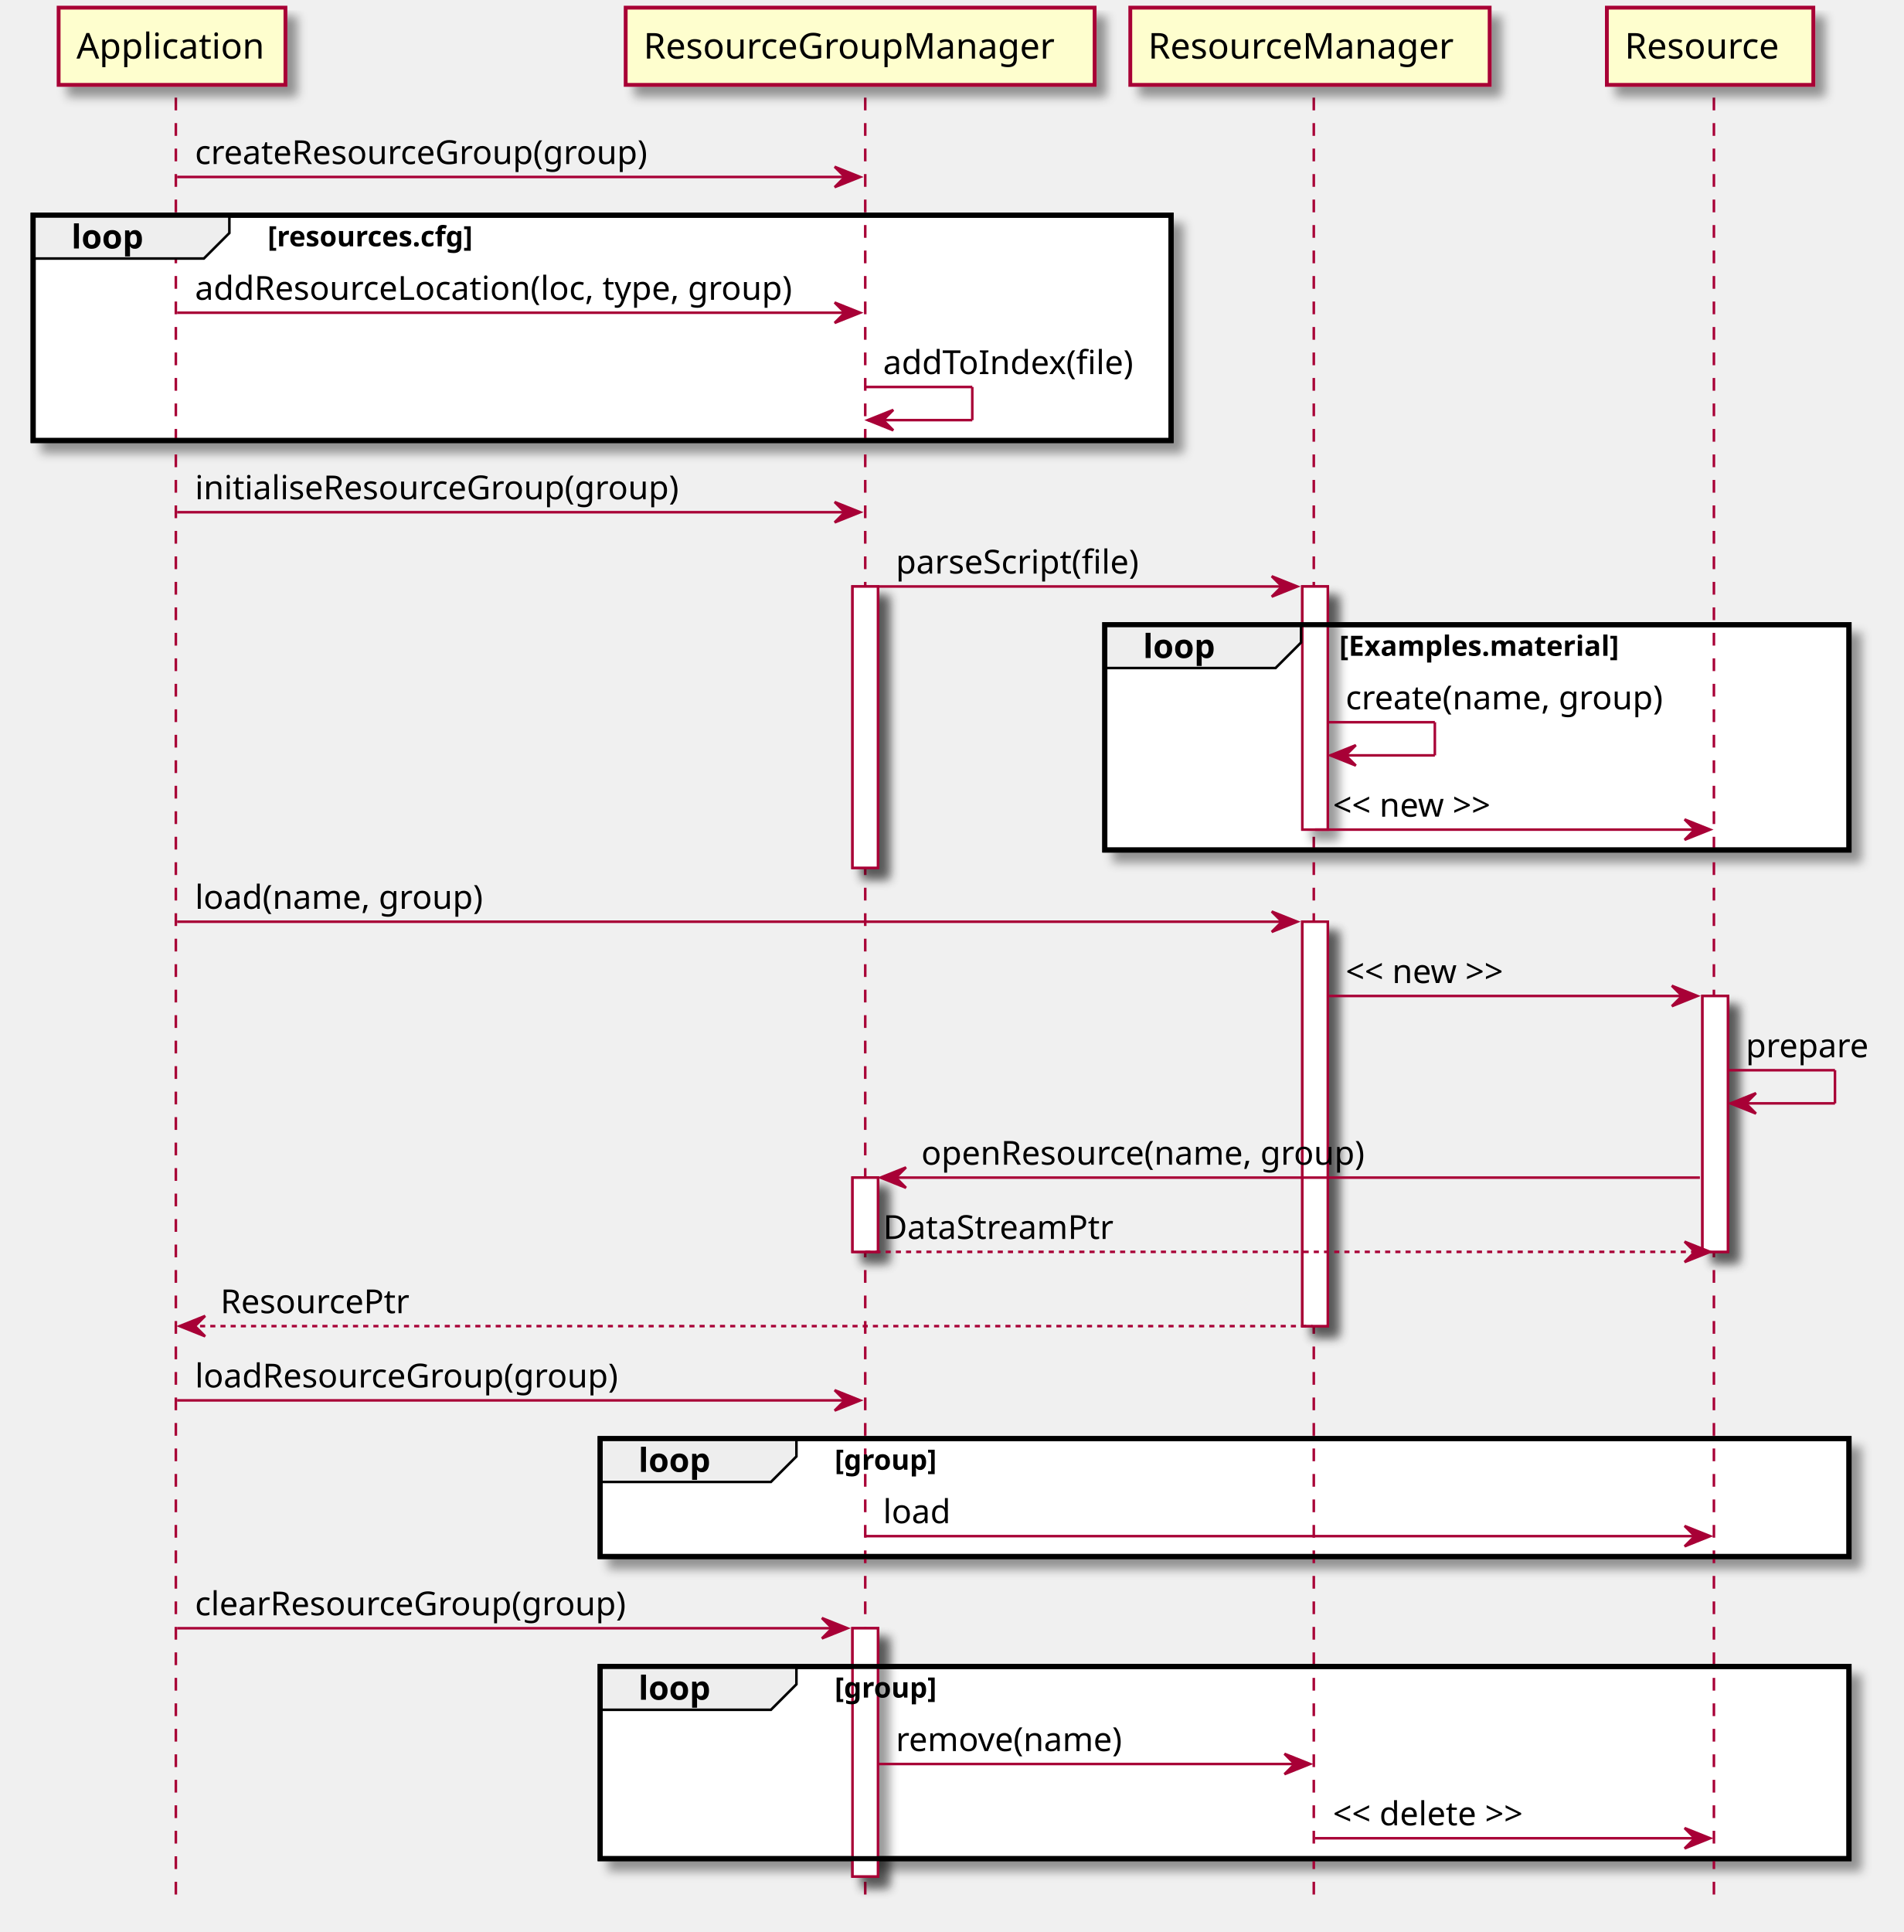
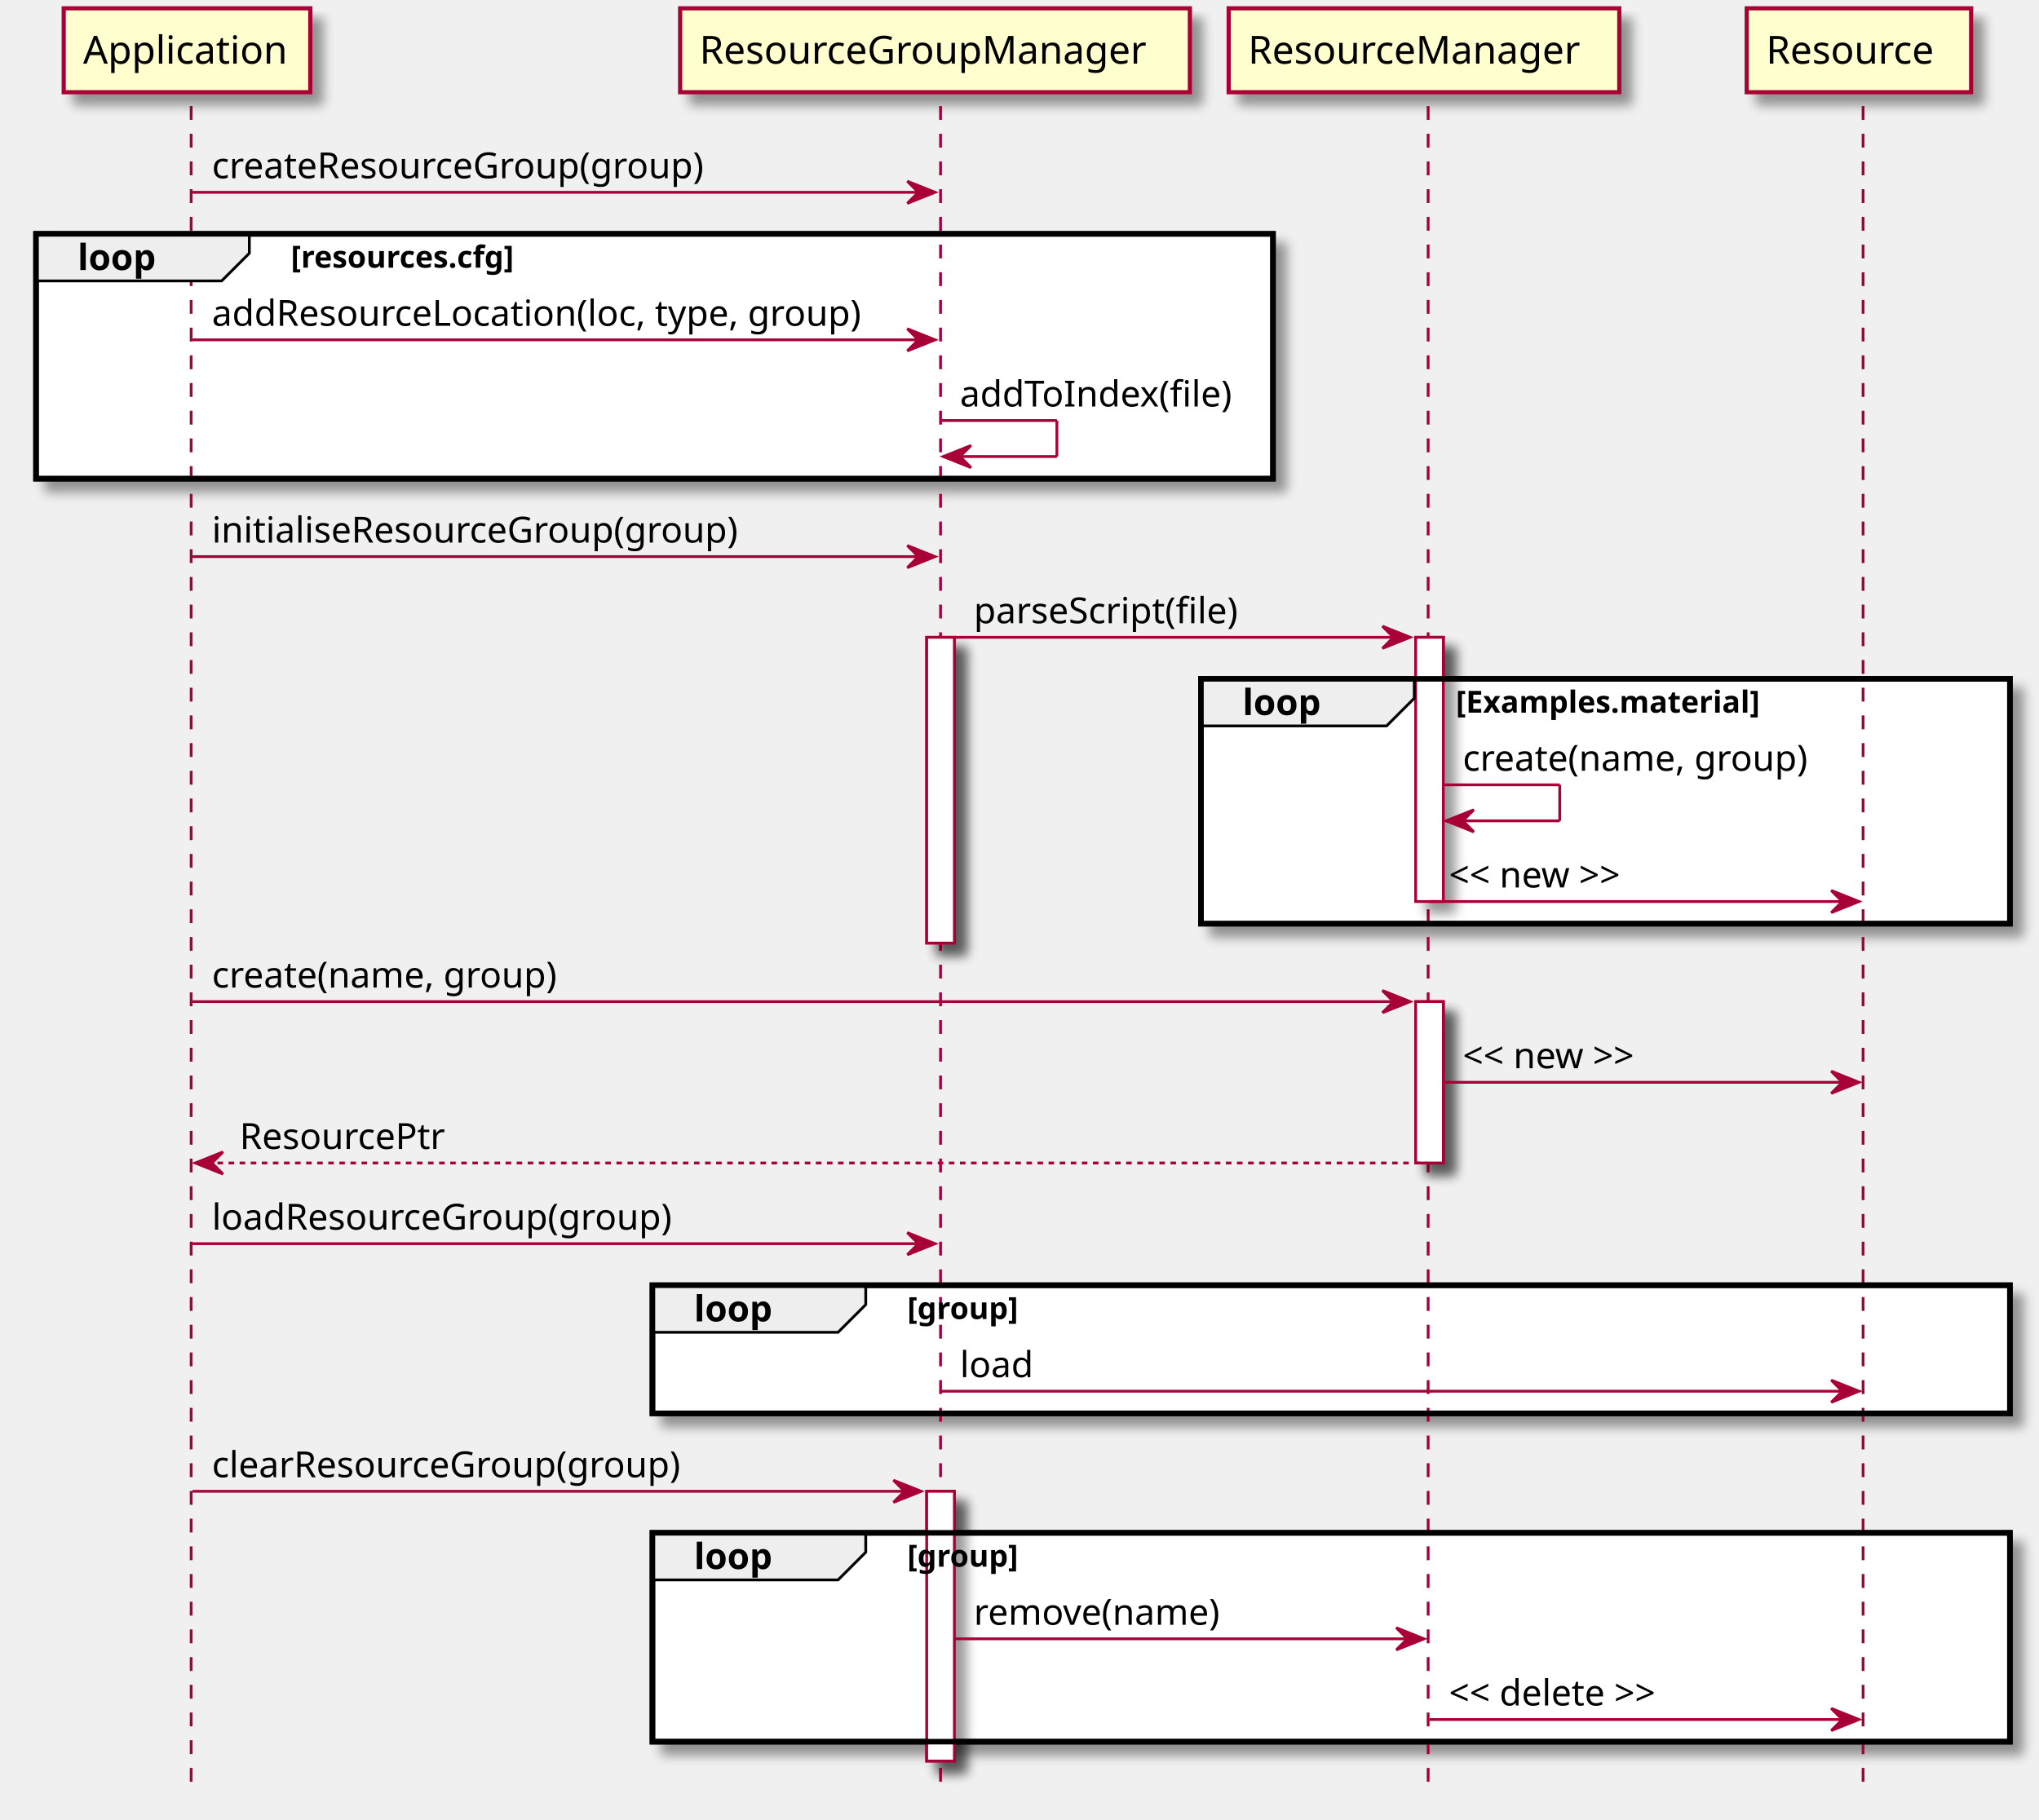
- <svg xmlns="http://www.w3.org/2000/svg" contentScriptType="application/ecmascript" contentStyleType="text/css" height="758px" preserveAspectRatio="none" style="width:747px;height:758px;" version="1.1" viewBox="0 0 747 758" width="747px" zoomAndPan="magnify">
+ <svg xmlns="http://www.w3.org/2000/svg" contentScriptType="application/ecmascript" contentStyleType="text/css" height="657px" preserveAspectRatio="none" style="width:736px;height:657px;" version="1.1" viewBox="0 0 736 657" width="736px" zoomAndPan="magnify">
  <defs>
-     <filter height="300%" id="f1qjybv0jj1fe0" width="300%" x="-1" y="-1">
+     <filter height="300%" id="fzptsm0p75g3m" width="300%" x="-1" y="-1">
      <feGaussianBlur result="blurOut" stdDeviation="2.0" />
      <feColorMatrix in="blurOut" result="blurOut2" type="matrix" values="0 0 0 0 0 0 0 0 0 0 0 0 0 0 0 0 0 0 .4 0" />
      <feOffset dx="4.0" dy="4.0" in="blurOut2" result="blurOut3" />
      <feBlend in="SourceGraphic" in2="blurOut3" mode="normal" />
    </filter>
  </defs>
  <g>
-     <rect fill="#FFFFFF" filter="url(#f1qjybv0jj1fe0)" height="110.398" style="stroke: #A80036; stroke-width: 1.0;" width="10" x="334.5" y="230.094" />
-     <rect fill="#FFFFFF" filter="url(#f1qjybv0jj1fe0)" height="29.133" style="stroke: #A80036; stroke-width: 1.0;" width="10" x="334.5" y="462.023" />
-     <rect fill="#FFFFFF" filter="url(#f1qjybv0jj1fe0)" height="97.398" style="stroke: #A80036; stroke-width: 1.0;" width="10" x="334.5" y="638.82" />
-     <rect fill="#FFFFFF" filter="url(#f1qjybv0jj1fe0)" height="95.398" style="stroke: #A80036; stroke-width: 1.0;" width="10" x="511" y="230.094" />
-     <rect fill="#FFFFFF" filter="url(#f1qjybv0jj1fe0)" height="158.664" style="stroke: #A80036; stroke-width: 1.0;" width="10" x="511" y="361.625" />
-     <rect fill="#FFFFFF" filter="url(#f1qjybv0jj1fe0)" height="100.398" style="stroke: #A80036; stroke-width: 1.0;" width="10" x="668" y="390.758" />
-     <rect fill="#FFFFFF" filter="url(#f1qjybv0jj1fe0)" height="88.398" style="stroke: #000000; stroke-width: 2.0;" width="446.5" x="13" y="84.43" />
-     <rect fill="#FFFFFF" filter="url(#f1qjybv0jj1fe0)" height="88.398" style="stroke: #000000; stroke-width: 2.0;" width="292" x="433.5" y="245.094" />
-     <rect fill="#FFFFFF" filter="url(#f1qjybv0jj1fe0)" height="46.266" style="stroke: #000000; stroke-width: 2.0;" width="490" x="235.5" y="564.422" />
-     <rect fill="#FFFFFF" filter="url(#f1qjybv0jj1fe0)" height="75.398" style="stroke: #000000; stroke-width: 2.0;" width="490" x="235.5" y="653.82" />
-     <line style="stroke: #A80036; stroke-width: 1.0; stroke-dasharray: 5.0,5.0;" x1="69" x2="69" y1="38.297" y2="746.219" />
-     <line style="stroke: #A80036; stroke-width: 1.0; stroke-dasharray: 5.0,5.0;" x1="339.5" x2="339.5" y1="38.297" y2="746.219" />
-     <line style="stroke: #A80036; stroke-width: 1.0; stroke-dasharray: 5.0,5.0;" x1="515.5" x2="515.5" y1="38.297" y2="746.219" />
-     <line style="stroke: #A80036; stroke-width: 1.0; stroke-dasharray: 5.0,5.0;" x1="672.5" x2="672.5" y1="38.297" y2="746.219" />
-     <rect fill="#FEFECE" filter="url(#f1qjybv0jj1fe0)" height="30.297" style="stroke: #A80036; stroke-width: 1.5;" width="89" x="23" y="3" />
+     <rect fill="#FFFFFF" filter="url(#fzptsm0p75g3m)" height="110.398" style="stroke: #A80036; stroke-width: 1.0;" width="10" x="334.5" y="230.094" />
+     <rect fill="#FFFFFF" filter="url(#fzptsm0p75g3m)" height="97.398" style="stroke: #A80036; stroke-width: 1.0;" width="10" x="334.5" y="538.422" />
+     <rect fill="#FFFFFF" filter="url(#fzptsm0p75g3m)" height="95.398" style="stroke: #A80036; stroke-width: 1.0;" width="10" x="511" y="230.094" />
+     <rect fill="#FFFFFF" filter="url(#fzptsm0p75g3m)" height="58.266" style="stroke: #A80036; stroke-width: 1.0;" width="10" x="511" y="361.625" />
+     <rect fill="#FFFFFF" filter="url(#fzptsm0p75g3m)" height="88.398" style="stroke: #000000; stroke-width: 2.0;" width="446.5" x="13" y="84.43" />
+     <rect fill="#FFFFFF" filter="url(#fzptsm0p75g3m)" height="88.398" style="stroke: #000000; stroke-width: 2.0;" width="292" x="433.5" y="245.094" />
+     <rect fill="#FFFFFF" filter="url(#fzptsm0p75g3m)" height="46.266" style="stroke: #000000; stroke-width: 2.0;" width="490" x="235.5" y="464.023" />
+     <rect fill="#FFFFFF" filter="url(#fzptsm0p75g3m)" height="75.398" style="stroke: #000000; stroke-width: 2.0;" width="490" x="235.5" y="553.422" />
+     <line style="stroke: #A80036; stroke-width: 1.0; stroke-dasharray: 5.0,5.0;" x1="69" x2="69" y1="38.297" y2="645.82" />
+     <line style="stroke: #A80036; stroke-width: 1.0; stroke-dasharray: 5.0,5.0;" x1="339.5" x2="339.5" y1="38.297" y2="645.82" />
+     <line style="stroke: #A80036; stroke-width: 1.0; stroke-dasharray: 5.0,5.0;" x1="515.5" x2="515.5" y1="38.297" y2="645.82" />
+     <line style="stroke: #A80036; stroke-width: 1.0; stroke-dasharray: 5.0,5.0;" x1="672.5" x2="672.5" y1="38.297" y2="645.82" />
+     <rect fill="#FEFECE" filter="url(#fzptsm0p75g3m)" height="30.297" style="stroke: #A80036; stroke-width: 1.5;" width="89" x="23" y="3" />
    <text fill="#000000" font-family="sans-serif" font-size="14" lengthAdjust="spacingAndGlyphs" textLength="75" x="30" y="22.995">Application</text>
-     <rect fill="#FEFECE" filter="url(#f1qjybv0jj1fe0)" height="30.297" style="stroke: #A80036; stroke-width: 1.5;" width="184" x="245.5" y="3" />
+     <rect fill="#FEFECE" filter="url(#fzptsm0p75g3m)" height="30.297" style="stroke: #A80036; stroke-width: 1.5;" width="184" x="245.5" y="3" />
    <text fill="#000000" font-family="sans-serif" font-size="14" lengthAdjust="spacingAndGlyphs" textLength="170" x="252.5" y="22.995">ResourceGroupManager</text>
-     <rect fill="#FEFECE" filter="url(#f1qjybv0jj1fe0)" height="30.297" style="stroke: #A80036; stroke-width: 1.5;" width="141" x="443.5" y="3" />
+     <rect fill="#FEFECE" filter="url(#fzptsm0p75g3m)" height="30.297" style="stroke: #A80036; stroke-width: 1.5;" width="141" x="443.5" y="3" />
    <text fill="#000000" font-family="sans-serif" font-size="14" lengthAdjust="spacingAndGlyphs" textLength="127" x="450.5" y="22.995">ResourceManager</text>
-     <rect fill="#FEFECE" filter="url(#f1qjybv0jj1fe0)" height="30.297" style="stroke: #A80036; stroke-width: 1.5;" width="81" x="630.5" y="3" />
+     <rect fill="#FEFECE" filter="url(#fzptsm0p75g3m)" height="30.297" style="stroke: #A80036; stroke-width: 1.5;" width="81" x="630.5" y="3" />
    <text fill="#000000" font-family="sans-serif" font-size="14" lengthAdjust="spacingAndGlyphs" textLength="67" x="637.5" y="22.995">Resource</text>
-     <rect fill="#FFFFFF" filter="url(#f1qjybv0jj1fe0)" height="110.398" style="stroke: #A80036; stroke-width: 1.0;" width="10" x="334.5" y="230.094" />
-     <rect fill="#FFFFFF" filter="url(#f1qjybv0jj1fe0)" height="29.133" style="stroke: #A80036; stroke-width: 1.0;" width="10" x="334.5" y="462.023" />
-     <rect fill="#FFFFFF" filter="url(#f1qjybv0jj1fe0)" height="97.398" style="stroke: #A80036; stroke-width: 1.0;" width="10" x="334.5" y="638.82" />
-     <rect fill="#FFFFFF" filter="url(#f1qjybv0jj1fe0)" height="95.398" style="stroke: #A80036; stroke-width: 1.0;" width="10" x="511" y="230.094" />
-     <rect fill="#FFFFFF" filter="url(#f1qjybv0jj1fe0)" height="158.664" style="stroke: #A80036; stroke-width: 1.0;" width="10" x="511" y="361.625" />
-     <rect fill="#FFFFFF" filter="url(#f1qjybv0jj1fe0)" height="100.398" style="stroke: #A80036; stroke-width: 1.0;" width="10" x="668" y="390.758" />
+     <rect fill="#FFFFFF" filter="url(#fzptsm0p75g3m)" height="110.398" style="stroke: #A80036; stroke-width: 1.0;" width="10" x="334.5" y="230.094" />
+     <rect fill="#FFFFFF" filter="url(#fzptsm0p75g3m)" height="97.398" style="stroke: #A80036; stroke-width: 1.0;" width="10" x="334.5" y="538.422" />
+     <rect fill="#FFFFFF" filter="url(#fzptsm0p75g3m)" height="95.398" style="stroke: #A80036; stroke-width: 1.0;" width="10" x="511" y="230.094" />
+     <rect fill="#FFFFFF" filter="url(#fzptsm0p75g3m)" height="58.266" style="stroke: #A80036; stroke-width: 1.0;" width="10" x="511" y="361.625" />
    <polygon fill="#A80036" points="327.5,65.43,337.5,69.43,327.5,73.43,331.5,69.43" style="stroke: #A80036; stroke-width: 1.0;" />
    <line style="stroke: #A80036; stroke-width: 1.0;" x1="69.5" x2="333.5" y1="69.43" y2="69.43" />
    <text fill="#000000" font-family="sans-serif" font-size="13" lengthAdjust="spacingAndGlyphs" textLength="186" x="76.5" y="64.364">createResourceGroup(group)</text>
    <path d="M13,84.43 L90,84.43 L90,91.43 L80,101.43 L13,101.43 L13,84.43 " fill="#EEEEEE" style="stroke: #000000; stroke-width: 1.0;" />
    <rect fill="none" height="88.398" style="stroke: #000000; stroke-width: 2.0;" width="446.5" x="13" y="84.43" />
    <text fill="#000000" font-family="sans-serif" font-size="13" font-weight="bold" lengthAdjust="spacingAndGlyphs" textLength="32" x="28" y="97.497">loop</text>
    <text fill="#000000" font-family="sans-serif" font-size="11" font-weight="bold" lengthAdjust="spacingAndGlyphs" textLength="97" x="105" y="96.64">[resources.cfg]</text>
    <polygon fill="#A80036" points="327.5,118.695,337.5,122.695,327.5,126.695,331.5,122.695" style="stroke: #A80036; stroke-width: 1.0;" />
    <line style="stroke: #A80036; stroke-width: 1.0;" x1="69.5" x2="333.5" y1="122.695" y2="122.695" />
    <text fill="#000000" font-family="sans-serif" font-size="13" lengthAdjust="spacingAndGlyphs" textLength="246" x="76.5" y="117.629">addResourceLocation(loc, type, group)</text>
    <line style="stroke: #A80036; stroke-width: 1.0;" x1="339.5" x2="381.5" y1="151.828" y2="151.828" />
    <line style="stroke: #A80036; stroke-width: 1.0;" x1="381.5" x2="381.5" y1="151.828" y2="164.828" />
    <line style="stroke: #A80036; stroke-width: 1.0;" x1="340.5" x2="381.5" y1="164.828" y2="164.828" />
    <polygon fill="#A80036" points="350.5,160.828,340.5,164.828,350.5,168.828,346.5,164.828" style="stroke: #A80036; stroke-width: 1.0;" />
    <text fill="#000000" font-family="sans-serif" font-size="13" lengthAdjust="spacingAndGlyphs" textLength="101" x="346.5" y="146.762">addToIndex(file)</text>
    <polygon fill="#A80036" points="327.5,196.961,337.5,200.961,327.5,204.961,331.5,200.961" style="stroke: #A80036; stroke-width: 1.0;" />
    <line style="stroke: #A80036; stroke-width: 1.0;" x1="69.5" x2="333.5" y1="200.961" y2="200.961" />
    <text fill="#000000" font-family="sans-serif" font-size="13" lengthAdjust="spacingAndGlyphs" textLength="196" x="76.5" y="195.895">initialiseResourceGroup(group)</text>
    <polygon fill="#A80036" points="499,226.094,509,230.094,499,234.094,503,230.094" style="stroke: #A80036; stroke-width: 1.0;" />
    <line style="stroke: #A80036; stroke-width: 1.0;" x1="344.5" x2="505" y1="230.094" y2="230.094" />
    <text fill="#000000" font-family="sans-serif" font-size="13" lengthAdjust="spacingAndGlyphs" textLength="101" x="351.5" y="225.028">parseScript(file)</text>
    <path d="M433.5,245.094 L510.5,245.094 L510.5,252.094 L500.5,262.094 L433.5,262.094 L433.5,245.094 " fill="#EEEEEE" style="stroke: #000000; stroke-width: 1.0;" />
    <rect fill="none" height="88.398" style="stroke: #000000; stroke-width: 2.0;" width="292" x="433.5" y="245.094" />
    <text fill="#000000" font-family="sans-serif" font-size="13" font-weight="bold" lengthAdjust="spacingAndGlyphs" textLength="32" x="448.5" y="258.161">loop</text>
    <text fill="#000000" font-family="sans-serif" font-size="11" font-weight="bold" lengthAdjust="spacingAndGlyphs" textLength="128" x="525.5" y="257.304">[Examples.material]</text>
    <line style="stroke: #A80036; stroke-width: 1.0;" x1="521" x2="563" y1="283.359" y2="283.359" />
    <line style="stroke: #A80036; stroke-width: 1.0;" x1="563" x2="563" y1="283.359" y2="296.359" />
    <line style="stroke: #A80036; stroke-width: 1.0;" x1="522" x2="563" y1="296.359" y2="296.359" />
    <polygon fill="#A80036" points="532,292.359,522,296.359,532,300.359,528,296.359" style="stroke: #A80036; stroke-width: 1.0;" />
    <text fill="#000000" font-family="sans-serif" font-size="13" lengthAdjust="spacingAndGlyphs" textLength="133" x="528" y="278.293">create(name, group)</text>
    <polygon fill="#A80036" points="661,321.492,671,325.492,661,329.492,665,325.492" style="stroke: #A80036; stroke-width: 1.0;" />
    <line style="stroke: #A80036; stroke-width: 1.0;" x1="516" x2="667" y1="325.492" y2="325.492" />
    <text fill="#000000" font-family="sans-serif" font-size="13" lengthAdjust="spacingAndGlyphs" textLength="77" x="523" y="320.426">&lt;&lt; new &gt;&gt;</text>
    <polygon fill="#A80036" points="499,357.625,509,361.625,499,365.625,503,361.625" style="stroke: #A80036; stroke-width: 1.0;" />
    <line style="stroke: #A80036; stroke-width: 1.0;" x1="69.5" x2="505" y1="361.625" y2="361.625" />
-     <text fill="#000000" font-family="sans-serif" font-size="13" lengthAdjust="spacingAndGlyphs" textLength="119" x="76.5" y="356.559">load(name, group)</text>
-     <polygon fill="#A80036" points="656,386.758,666,390.758,656,394.758,660,390.758" style="stroke: #A80036; stroke-width: 1.0;" />
-     <line style="stroke: #A80036; stroke-width: 1.0;" x1="521" x2="662" y1="390.758" y2="390.758" />
+     <text fill="#000000" font-family="sans-serif" font-size="13" lengthAdjust="spacingAndGlyphs" textLength="133" x="76.5" y="356.559">create(name, group)</text>
+     <polygon fill="#A80036" points="661,386.758,671,390.758,661,394.758,665,390.758" style="stroke: #A80036; stroke-width: 1.0;" />
+     <line style="stroke: #A80036; stroke-width: 1.0;" x1="521" x2="667" y1="390.758" y2="390.758" />
    <text fill="#000000" font-family="sans-serif" font-size="13" lengthAdjust="spacingAndGlyphs" textLength="77" x="528" y="385.692">&lt;&lt; new &gt;&gt;</text>
-     <line style="stroke: #A80036; stroke-width: 1.0;" x1="678" x2="720" y1="419.891" y2="419.891" />
-     <line style="stroke: #A80036; stroke-width: 1.0;" x1="720" x2="720" y1="419.891" y2="432.891" />
-     <line style="stroke: #A80036; stroke-width: 1.0;" x1="679" x2="720" y1="432.891" y2="432.891" />
-     <polygon fill="#A80036" points="689,428.891,679,432.891,689,436.891,685,432.891" style="stroke: #A80036; stroke-width: 1.0;" />
-     <text fill="#000000" font-family="sans-serif" font-size="13" lengthAdjust="spacingAndGlyphs" textLength="50" x="685" y="414.825">prepare</text>
-     <polygon fill="#A80036" points="355.5,458.023,345.5,462.023,355.5,466.023,351.5,462.023" style="stroke: #A80036; stroke-width: 1.0;" />
-     <line style="stroke: #A80036; stroke-width: 1.0;" x1="349.5" x2="667" y1="462.023" y2="462.023" />
-     <text fill="#000000" font-family="sans-serif" font-size="13" lengthAdjust="spacingAndGlyphs" textLength="183" x="361.5" y="456.957">openResource(name, group)</text>
-     <polygon fill="#A80036" points="661,487.156,671,491.156,661,495.156,665,491.156" style="stroke: #A80036; stroke-width: 1.0;" />
-     <line style="stroke: #A80036; stroke-width: 1.0; stroke-dasharray: 2.0,2.0;" x1="339.5" x2="667" y1="491.156" y2="491.156" />
-     <text fill="#000000" font-family="sans-serif" font-size="13" lengthAdjust="spacingAndGlyphs" textLength="97" x="346.5" y="486.09">DataStreamPtr</text>
-     <polygon fill="#A80036" points="80.5,516.289,70.5,520.289,80.5,524.289,76.5,520.289" style="stroke: #A80036; stroke-width: 1.0;" />
-     <line style="stroke: #A80036; stroke-width: 1.0; stroke-dasharray: 2.0,2.0;" x1="74.5" x2="515" y1="520.289" y2="520.289" />
-     <text fill="#000000" font-family="sans-serif" font-size="13" lengthAdjust="spacingAndGlyphs" textLength="77" x="86.5" y="515.223">ResourcePtr</text>
-     <polygon fill="#A80036" points="327.5,545.422,337.5,549.422,327.5,553.422,331.5,549.422" style="stroke: #A80036; stroke-width: 1.0;" />
-     <line style="stroke: #A80036; stroke-width: 1.0;" x1="69.5" x2="333.5" y1="549.422" y2="549.422" />
-     <text fill="#000000" font-family="sans-serif" font-size="13" lengthAdjust="spacingAndGlyphs" textLength="172" x="76.5" y="544.356">loadResourceGroup(group)</text>
-     <path d="M235.5,564.422 L312.5,564.422 L312.5,571.422 L302.5,581.422 L235.5,581.422 L235.5,564.422 " fill="#EEEEEE" style="stroke: #000000; stroke-width: 1.0;" />
-     <rect fill="none" height="46.266" style="stroke: #000000; stroke-width: 2.0;" width="490" x="235.5" y="564.422" />
-     <text fill="#000000" font-family="sans-serif" font-size="13" font-weight="bold" lengthAdjust="spacingAndGlyphs" textLength="32" x="250.5" y="577.489">loop</text>
-     <text fill="#000000" font-family="sans-serif" font-size="11" font-weight="bold" lengthAdjust="spacingAndGlyphs" textLength="47" x="327.5" y="576.632">[group]</text>
-     <polygon fill="#A80036" points="661,598.688,671,602.688,661,606.688,665,602.688" style="stroke: #A80036; stroke-width: 1.0;" />
-     <line style="stroke: #A80036; stroke-width: 1.0;" x1="339.5" x2="667" y1="602.688" y2="602.688" />
-     <text fill="#000000" font-family="sans-serif" font-size="13" lengthAdjust="spacingAndGlyphs" textLength="27" x="346.5" y="597.622">load</text>
-     <polygon fill="#A80036" points="322.5,634.82,332.5,638.82,322.5,642.82,326.5,638.82" style="stroke: #A80036; stroke-width: 1.0;" />
-     <line style="stroke: #A80036; stroke-width: 1.0;" x1="69.5" x2="328.5" y1="638.82" y2="638.82" />
-     <text fill="#000000" font-family="sans-serif" font-size="13" lengthAdjust="spacingAndGlyphs" textLength="176" x="76.5" y="633.754">clearResourceGroup(group)</text>
-     <path d="M235.5,653.82 L312.5,653.82 L312.5,660.82 L302.5,670.82 L235.5,670.82 L235.5,653.82 " fill="#EEEEEE" style="stroke: #000000; stroke-width: 1.0;" />
-     <rect fill="none" height="75.398" style="stroke: #000000; stroke-width: 2.0;" width="490" x="235.5" y="653.82" />
-     <text fill="#000000" font-family="sans-serif" font-size="13" font-weight="bold" lengthAdjust="spacingAndGlyphs" textLength="32" x="250.5" y="666.887">loop</text>
-     <text fill="#000000" font-family="sans-serif" font-size="11" font-weight="bold" lengthAdjust="spacingAndGlyphs" textLength="47" x="327.5" y="666.031">[group]</text>
-     <polygon fill="#A80036" points="504,688.086,514,692.086,504,696.086,508,692.086" style="stroke: #A80036; stroke-width: 1.0;" />
-     <line style="stroke: #A80036; stroke-width: 1.0;" x1="344.5" x2="510" y1="692.086" y2="692.086" />
-     <text fill="#000000" font-family="sans-serif" font-size="13" lengthAdjust="spacingAndGlyphs" textLength="96" x="351.5" y="687.02">remove(name)</text>
-     <polygon fill="#A80036" points="661,717.219,671,721.219,661,725.219,665,721.219" style="stroke: #A80036; stroke-width: 1.0;" />
-     <line style="stroke: #A80036; stroke-width: 1.0;" x1="516" x2="667" y1="721.219" y2="721.219" />
-     <text fill="#000000" font-family="sans-serif" font-size="13" lengthAdjust="spacingAndGlyphs" textLength="92" x="523" y="716.153">&lt;&lt; delete &gt;&gt;</text>
+     <polygon fill="#A80036" points="80.5,415.891,70.5,419.891,80.5,423.891,76.5,419.891" style="stroke: #A80036; stroke-width: 1.0;" />
+     <line style="stroke: #A80036; stroke-width: 1.0; stroke-dasharray: 2.0,2.0;" x1="74.5" x2="515" y1="419.891" y2="419.891" />
+     <text fill="#000000" font-family="sans-serif" font-size="13" lengthAdjust="spacingAndGlyphs" textLength="77" x="86.5" y="414.825">ResourcePtr</text>
+     <polygon fill="#A80036" points="327.5,445.023,337.5,449.023,327.5,453.023,331.5,449.023" style="stroke: #A80036; stroke-width: 1.0;" />
+     <line style="stroke: #A80036; stroke-width: 1.0;" x1="69.5" x2="333.5" y1="449.023" y2="449.023" />
+     <text fill="#000000" font-family="sans-serif" font-size="13" lengthAdjust="spacingAndGlyphs" textLength="172" x="76.5" y="443.957">loadResourceGroup(group)</text>
+     <path d="M235.5,464.023 L312.5,464.023 L312.5,471.023 L302.5,481.023 L235.5,481.023 L235.5,464.023 " fill="#EEEEEE" style="stroke: #000000; stroke-width: 1.0;" />
+     <rect fill="none" height="46.266" style="stroke: #000000; stroke-width: 2.0;" width="490" x="235.5" y="464.023" />
+     <text fill="#000000" font-family="sans-serif" font-size="13" font-weight="bold" lengthAdjust="spacingAndGlyphs" textLength="32" x="250.5" y="477.09">loop</text>
+     <text fill="#000000" font-family="sans-serif" font-size="11" font-weight="bold" lengthAdjust="spacingAndGlyphs" textLength="47" x="327.5" y="476.234">[group]</text>
+     <polygon fill="#A80036" points="661,498.289,671,502.289,661,506.289,665,502.289" style="stroke: #A80036; stroke-width: 1.0;" />
+     <line style="stroke: #A80036; stroke-width: 1.0;" x1="339.5" x2="667" y1="502.289" y2="502.289" />
+     <text fill="#000000" font-family="sans-serif" font-size="13" lengthAdjust="spacingAndGlyphs" textLength="27" x="346.5" y="497.223">load</text>
+     <polygon fill="#A80036" points="322.5,534.422,332.5,538.422,322.5,542.422,326.5,538.422" style="stroke: #A80036; stroke-width: 1.0;" />
+     <line style="stroke: #A80036; stroke-width: 1.0;" x1="69.5" x2="328.5" y1="538.422" y2="538.422" />
+     <text fill="#000000" font-family="sans-serif" font-size="13" lengthAdjust="spacingAndGlyphs" textLength="176" x="76.5" y="533.356">clearResourceGroup(group)</text>
+     <path d="M235.5,553.422 L312.5,553.422 L312.5,560.422 L302.5,570.422 L235.5,570.422 L235.5,553.422 " fill="#EEEEEE" style="stroke: #000000; stroke-width: 1.0;" />
+     <rect fill="none" height="75.398" style="stroke: #000000; stroke-width: 2.0;" width="490" x="235.5" y="553.422" />
+     <text fill="#000000" font-family="sans-serif" font-size="13" font-weight="bold" lengthAdjust="spacingAndGlyphs" textLength="32" x="250.5" y="566.489">loop</text>
+     <text fill="#000000" font-family="sans-serif" font-size="11" font-weight="bold" lengthAdjust="spacingAndGlyphs" textLength="47" x="327.5" y="565.632">[group]</text>
+     <polygon fill="#A80036" points="504,587.688,514,591.688,504,595.688,508,591.688" style="stroke: #A80036; stroke-width: 1.0;" />
+     <line style="stroke: #A80036; stroke-width: 1.0;" x1="344.5" x2="510" y1="591.688" y2="591.688" />
+     <text fill="#000000" font-family="sans-serif" font-size="13" lengthAdjust="spacingAndGlyphs" textLength="96" x="351.5" y="586.622">remove(name)</text>
+     <polygon fill="#A80036" points="661,616.82,671,620.82,661,624.82,665,620.82" style="stroke: #A80036; stroke-width: 1.0;" />
+     <line style="stroke: #A80036; stroke-width: 1.0;" x1="516" x2="667" y1="620.82" y2="620.82" />
+     <text fill="#000000" font-family="sans-serif" font-size="13" lengthAdjust="spacingAndGlyphs" textLength="92" x="523" y="615.754">&lt;&lt; delete &gt;&gt;</text>
  </g>
</svg>
